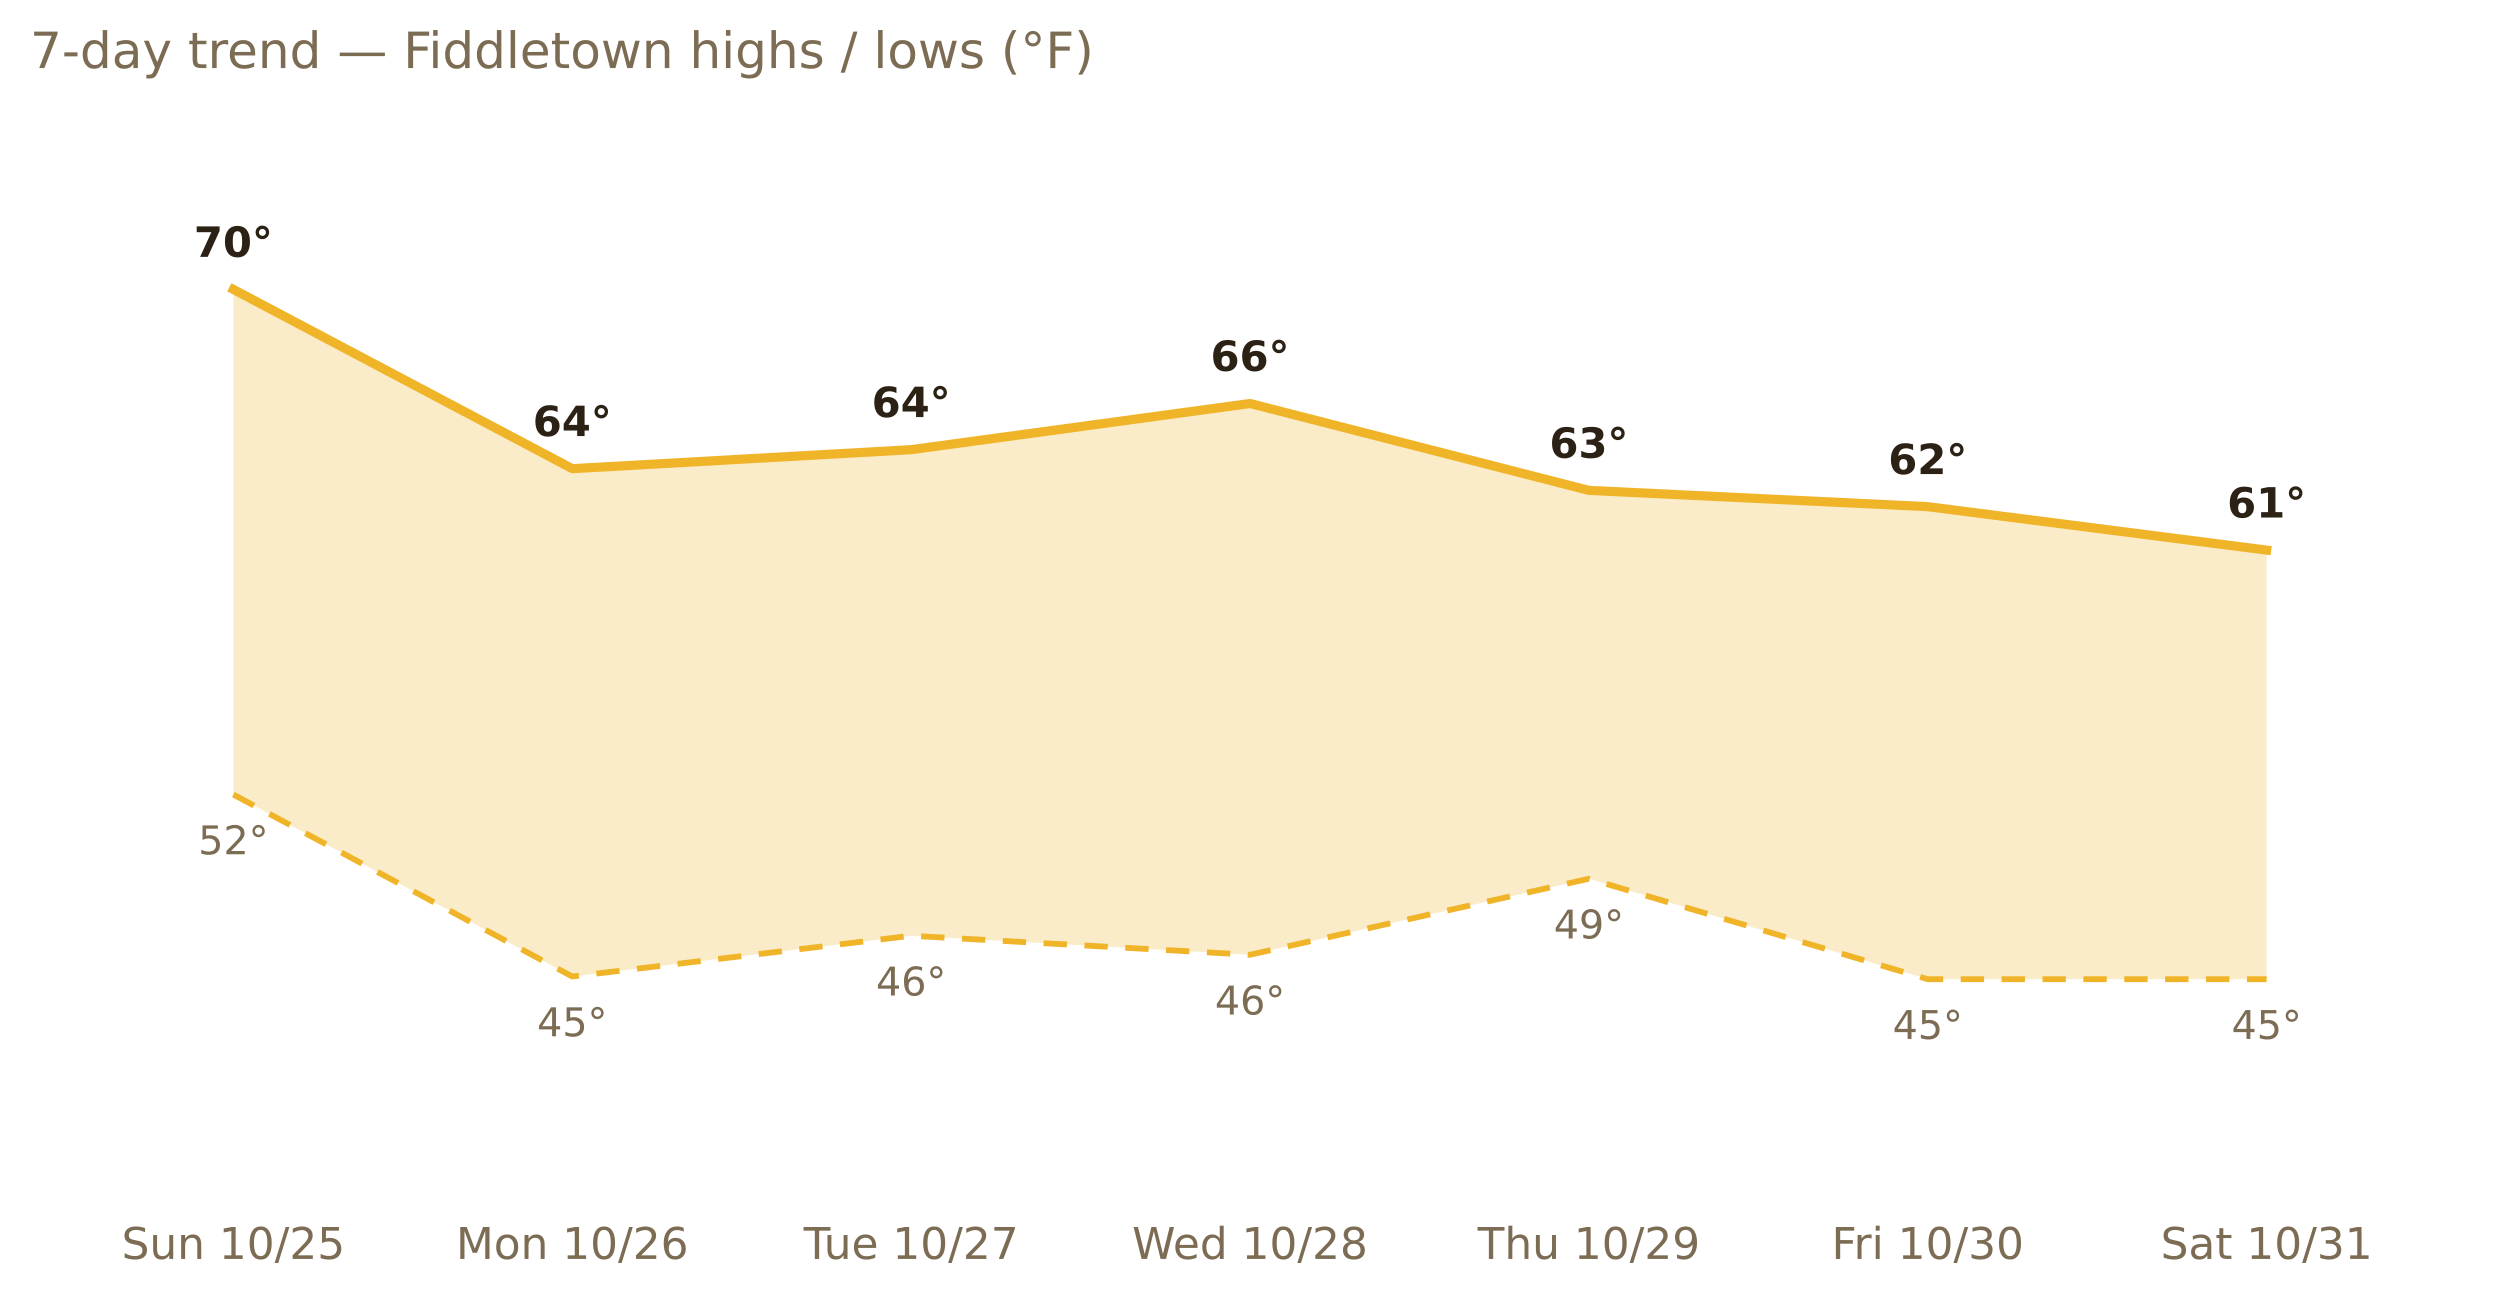
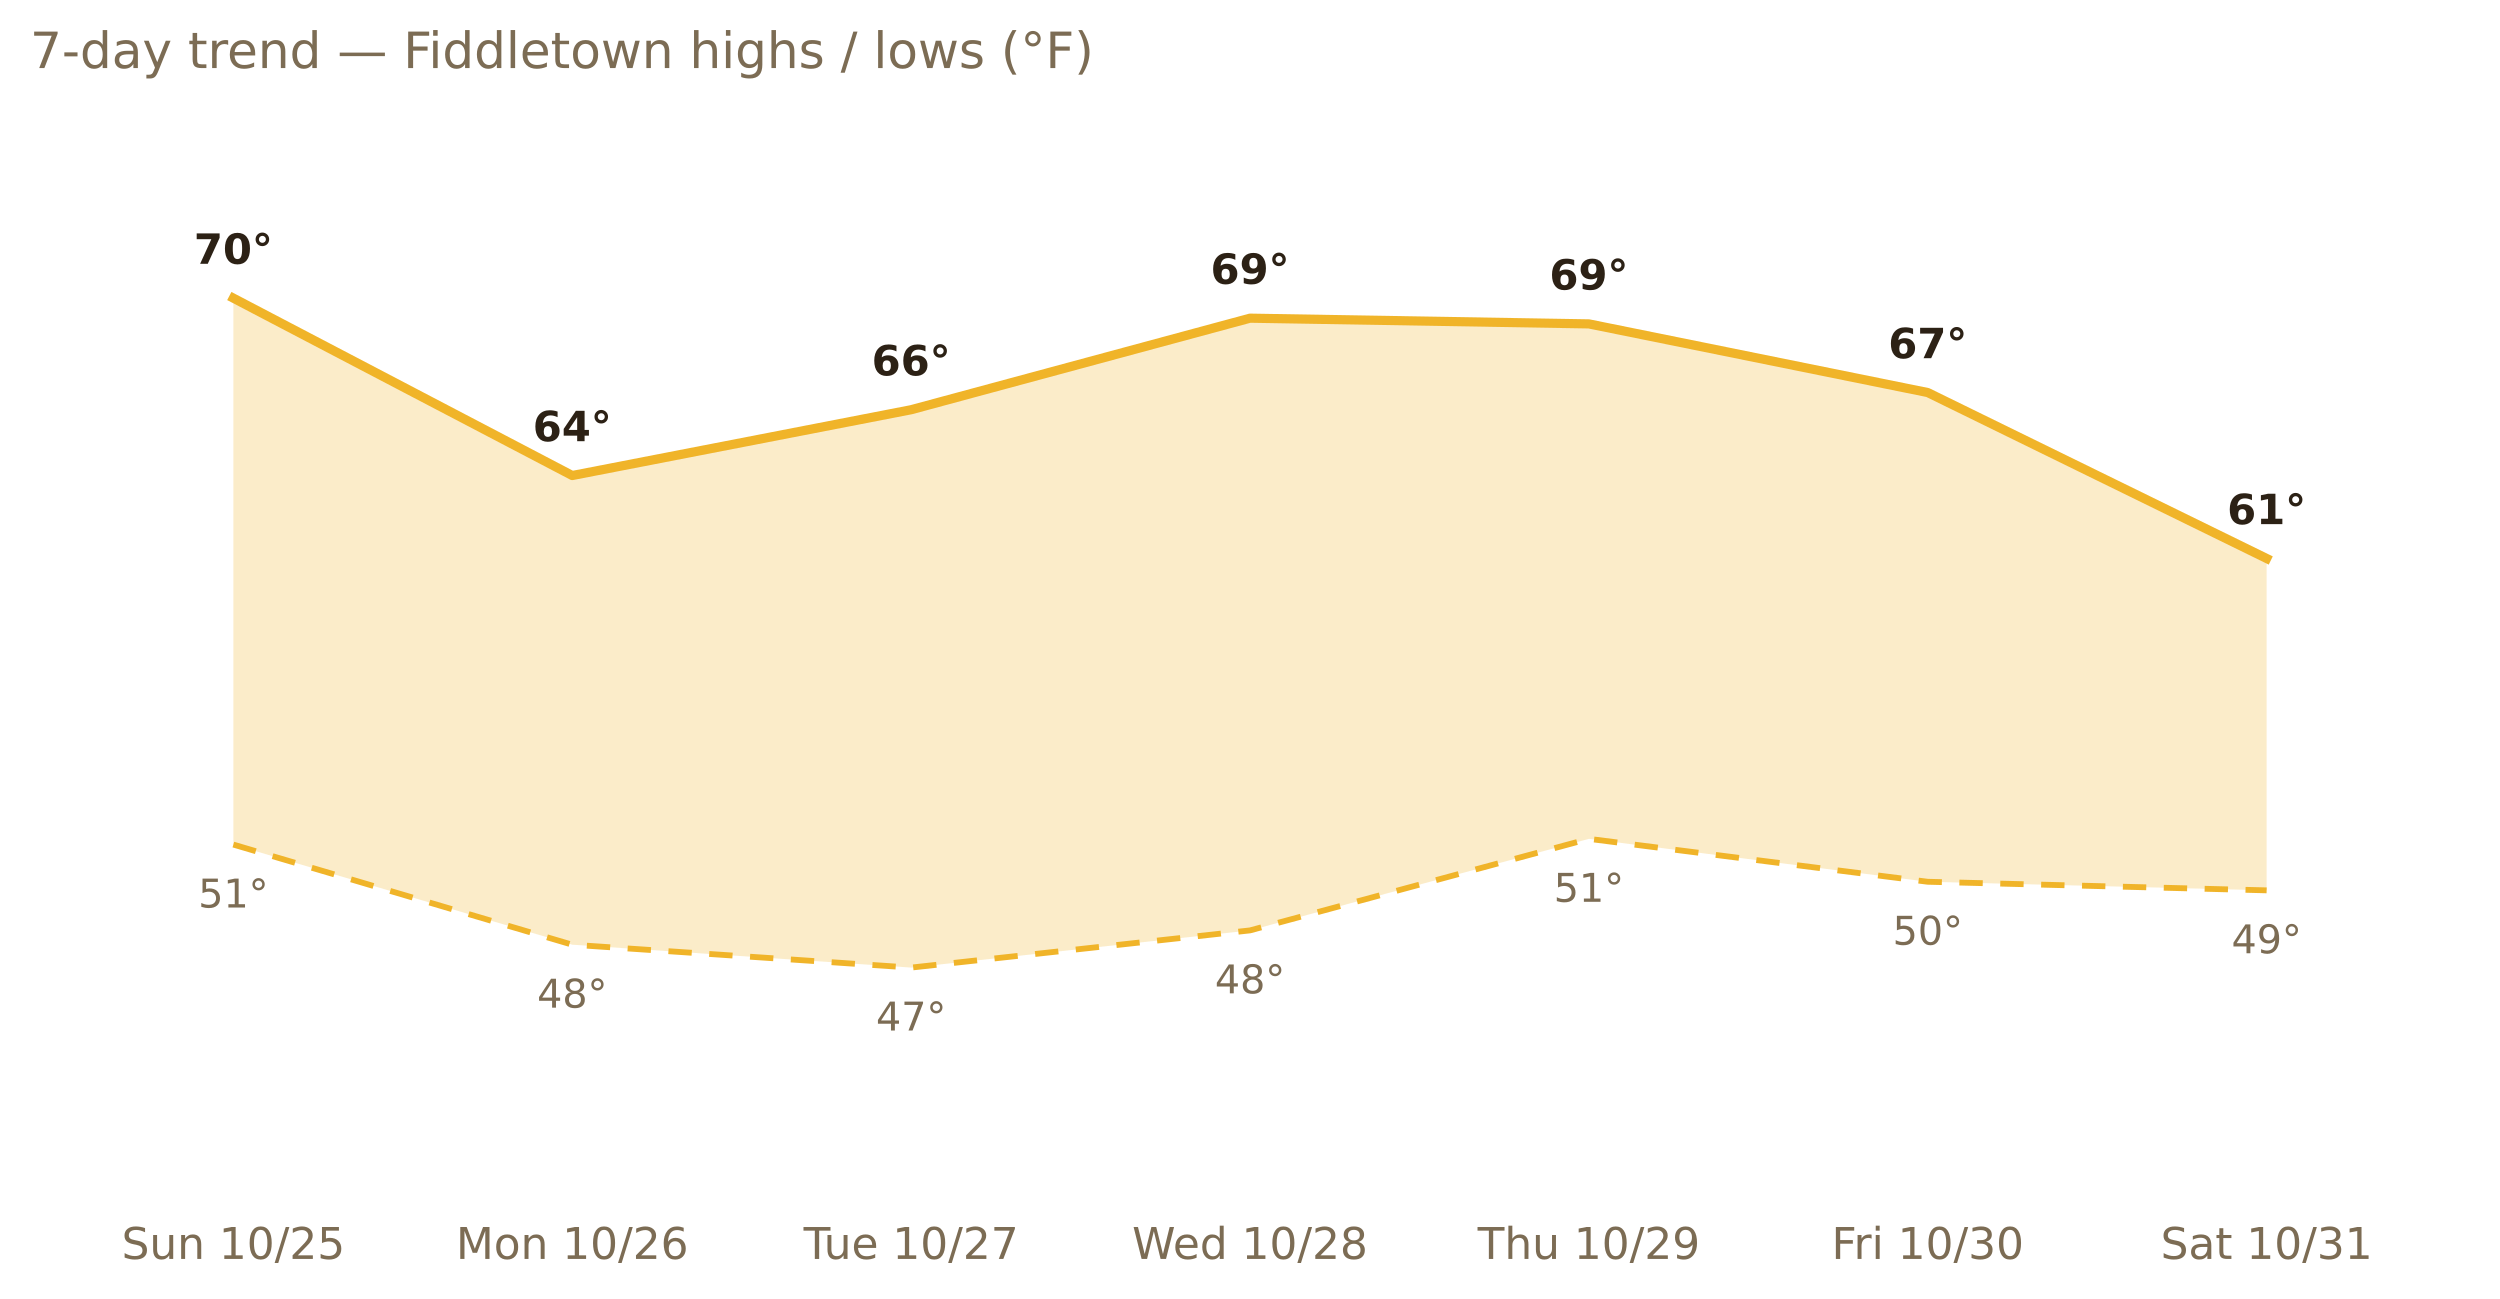
<svg xmlns="http://www.w3.org/2000/svg" xmlns:xlink="http://www.w3.org/1999/xlink" width="599.2pt" height="311.13pt" viewBox="0 0 599.2 311.13" version="1.1">
  <defs>
    <style type="text/css">*{stroke-linejoin: round; stroke-linecap: butt}</style>
  </defs>
  <g id="figure_1">
    <g id="patch_1">
      <path d="M 0 311.13  L 599.2 311.13  L 599.2 0  L 0 0  L 0 311.13  z " style="fill: none; opacity: 0" />
    </g>
    <g id="axes_1">
      <g id="patch_2">
        <path d="M 7.2 286.768  L 592 286.768  L 592 30.318  L 7.2 30.318  L 7.2 286.768  z " style="fill: none" />
      </g>
      <g id="matplotlib.axis_1">
        <g id="xtick_1">
          <g id="text_1">
            <g style="fill: #7c6c54" transform="translate(29.14767 301.7465) scale(0.105 -0.105)">
              <defs>
                <path id="DejaVuSans-53" d="M 3425 4513  L 3425 3897  Q 3066 4069 2747 4153  Q 2428 4238 2131 4238  Q 1616 4238 1336 4038  Q 1056 3838 1056 3469  Q 1056 3159 1242 3001  Q 1428 2844 1947 2747  L 2328 2669  Q 3034 2534 3370 2195  Q 3706 1856 3706 1288  Q 3706 609 3251 259  Q 2797 -91 1919 -91  Q 1588 -91 1214 -16  Q 841 59 441 206  L 441 856  Q 825 641 1194 531  Q 1563 422 1919 422  Q 2459 422 2753 634  Q 3047 847 3047 1241  Q 3047 1584 2836 1778  Q 2625 1972 2144 2069  L 1759 2144  Q 1053 2284 737 2584  Q 422 2884 422 3419  Q 422 4038 858 4394  Q 1294 4750 2059 4750  Q 2388 4750 2728 4690  Q 3069 4631 3425 4513  z " transform="scale(0.015625)" />
                <path id="DejaVuSans-75" d="M 544 1381  L 544 3500  L 1119 3500  L 1119 1403  Q 1119 906 1312 657  Q 1506 409 1894 409  Q 2359 409 2629 706  Q 2900 1003 2900 1516  L 2900 3500  L 3475 3500  L 3475 0  L 2900 0  L 2900 538  Q 2691 219 2414 64  Q 2138 -91 1772 -91  Q 1169 -91 856 284  Q 544 659 544 1381  z M 1991 3584  L 1991 3584  z " transform="scale(0.015625)" />
                <path id="DejaVuSans-6e" d="M 3513 2113  L 3513 0  L 2938 0  L 2938 2094  Q 2938 2591 2744 2837  Q 2550 3084 2163 3084  Q 1697 3084 1428 2787  Q 1159 2491 1159 1978  L 1159 0  L 581 0  L 581 3500  L 1159 3500  L 1159 2956  Q 1366 3272 1645 3428  Q 1925 3584 2291 3584  Q 2894 3584 3203 3211  Q 3513 2838 3513 2113  z " transform="scale(0.015625)" />
                <path id="DejaVuSans-20" transform="scale(0.015625)" />
                <path id="DejaVuSans-31" d="M 794 531  L 1825 531  L 1825 4091  L 703 3866  L 703 4441  L 1819 4666  L 2450 4666  L 2450 531  L 3481 531  L 3481 0  L 794 0  L 794 531  z " transform="scale(0.015625)" />
                <path id="DejaVuSans-30" d="M 2034 4250  Q 1547 4250 1301 3770  Q 1056 3291 1056 2328  Q 1056 1369 1301 889  Q 1547 409 2034 409  Q 2525 409 2770 889  Q 3016 1369 3016 2328  Q 3016 3291 2770 3770  Q 2525 4250 2034 4250  z M 2034 4750  Q 2819 4750 3233 4129  Q 3647 3509 3647 2328  Q 3647 1150 3233 529  Q 2819 -91 2034 -91  Q 1250 -91 836 529  Q 422 1150 422 2328  Q 422 3509 836 4129  Q 1250 4750 2034 4750  z " transform="scale(0.015625)" />
                <path id="DejaVuSans-2f" d="M 1625 4666  L 2156 4666  L 531 -594  L 0 -594  L 1625 4666  z " transform="scale(0.015625)" />
                <path id="DejaVuSans-32" d="M 1228 531  L 3431 531  L 3431 0  L 469 0  L 469 531  Q 828 903 1448 1529  Q 2069 2156 2228 2338  Q 2531 2678 2651 2914  Q 2772 3150 2772 3378  Q 2772 3750 2511 3984  Q 2250 4219 1831 4219  Q 1534 4219 1204 4116  Q 875 4013 500 3803  L 500 4441  Q 881 4594 1212 4672  Q 1544 4750 1819 4750  Q 2544 4750 2975 4387  Q 3406 4025 3406 3419  Q 3406 3131 3298 2873  Q 3191 2616 2906 2266  Q 2828 2175 2409 1742  Q 1991 1309 1228 531  z " transform="scale(0.015625)" />
                <path id="DejaVuSans-35" d="M 691 4666  L 3169 4666  L 3169 4134  L 1269 4134  L 1269 2991  Q 1406 3038 1543 3061  Q 1681 3084 1819 3084  Q 2600 3084 3056 2656  Q 3513 2228 3513 1497  Q 3513 744 3044 326  Q 2575 -91 1722 -91  Q 1428 -91 1123 -41  Q 819 9 494 109  L 494 744  Q 775 591 1075 516  Q 1375 441 1709 441  Q 2250 441 2565 725  Q 2881 1009 2881 1497  Q 2881 1984 2565 2268  Q 2250 2553 1709 2553  Q 1456 2553 1204 2497  Q 953 2441 691 2322  L 691 4666  z " transform="scale(0.015625)" />
              </defs>
              <use xlink:href="#DejaVuSans-53" />
              <use xlink:href="#DejaVuSans-75" x="63.477" />
              <use xlink:href="#DejaVuSans-6e" x="126.855" />
              <use xlink:href="#DejaVuSans-20" x="190.234" />
              <use xlink:href="#DejaVuSans-31" x="222.021" />
              <use xlink:href="#DejaVuSans-30" x="285.645" />
              <use xlink:href="#DejaVuSans-2f" x="349.268" />
              <use xlink:href="#DejaVuSans-32" x="382.959" />
              <use xlink:href="#DejaVuSans-35" x="446.582" />
            </g>
          </g>
        </g>
        <g id="xtick_2">
          <g id="text_2">
            <g style="fill: #7c6c54" transform="translate(109.2879 301.7465) scale(0.105 -0.105)">
              <defs>
                <path id="DejaVuSans-4d" d="M 628 4666  L 1569 4666  L 2759 1491  L 3956 4666  L 4897 4666  L 4897 0  L 4281 0  L 4281 4097  L 3078 897  L 2444 897  L 1241 4097  L 1241 0  L 628 0  L 628 4666  z " transform="scale(0.015625)" />
                <path id="DejaVuSans-6f" d="M 1959 3097  Q 1497 3097 1228 2736  Q 959 2375 959 1747  Q 959 1119 1226 758  Q 1494 397 1959 397  Q 2419 397 2687 759  Q 2956 1122 2956 1747  Q 2956 2369 2687 2733  Q 2419 3097 1959 3097  z M 1959 3584  Q 2709 3584 3137 3096  Q 3566 2609 3566 1747  Q 3566 888 3137 398  Q 2709 -91 1959 -91  Q 1206 -91 779 398  Q 353 888 353 1747  Q 353 2609 779 3096  Q 1206 3584 1959 3584  z " transform="scale(0.015625)" />
                <path id="DejaVuSans-36" d="M 2113 2584  Q 1688 2584 1439 2293  Q 1191 2003 1191 1497  Q 1191 994 1439 701  Q 1688 409 2113 409  Q 2538 409 2786 701  Q 3034 994 3034 1497  Q 3034 2003 2786 2293  Q 2538 2584 2113 2584  z M 3366 4563  L 3366 3988  Q 3128 4100 2886 4159  Q 2644 4219 2406 4219  Q 1781 4219 1451 3797  Q 1122 3375 1075 2522  Q 1259 2794 1537 2939  Q 1816 3084 2150 3084  Q 2853 3084 3261 2657  Q 3669 2231 3669 1497  Q 3669 778 3244 343  Q 2819 -91 2113 -91  Q 1303 -91 875 529  Q 447 1150 447 2328  Q 447 3434 972 4092  Q 1497 4750 2381 4750  Q 2619 4750 2861 4703  Q 3103 4656 3366 4563  z " transform="scale(0.015625)" />
              </defs>
              <use xlink:href="#DejaVuSans-4d" />
              <use xlink:href="#DejaVuSans-6f" x="86.279" />
              <use xlink:href="#DejaVuSans-6e" x="147.461" />
              <use xlink:href="#DejaVuSans-20" x="210.84" />
              <use xlink:href="#DejaVuSans-31" x="242.627" />
              <use xlink:href="#DejaVuSans-30" x="306.25" />
              <use xlink:href="#DejaVuSans-2f" x="369.873" />
              <use xlink:href="#DejaVuSans-32" x="403.564" />
              <use xlink:href="#DejaVuSans-36" x="467.188" />
            </g>
          </g>
        </g>
        <g id="xtick_3">
          <g id="text_3">
            <g style="fill: #7c6c54" transform="translate(192.6093 301.7465) scale(0.105 -0.105)">
              <defs>
                <path id="DejaVuSans-54" d="M -19 4666  L 3928 4666  L 3928 4134  L 2272 4134  L 2272 0  L 1638 0  L 1638 4134  L -19 4134  L -19 4666  z " transform="scale(0.015625)" />
                <path id="DejaVuSans-65" d="M 3597 1894  L 3597 1613  L 953 1613  Q 991 1019 1311 708  Q 1631 397 2203 397  Q 2534 397 2845 478  Q 3156 559 3463 722  L 3463 178  Q 3153 47 2828 -22  Q 2503 -91 2169 -91  Q 1331 -91 842 396  Q 353 884 353 1716  Q 353 2575 817 3079  Q 1281 3584 2069 3584  Q 2775 3584 3186 3129  Q 3597 2675 3597 1894  z M 3022 2063  Q 3016 2534 2758 2815  Q 2500 3097 2075 3097  Q 1594 3097 1305 2825  Q 1016 2553 972 2059  L 3022 2063  z " transform="scale(0.015625)" />
                <path id="DejaVuSans-37" d="M 525 4666  L 3525 4666  L 3525 4397  L 1831 0  L 1172 0  L 2766 4134  L 525 4134  L 525 4666  z " transform="scale(0.015625)" />
              </defs>
              <use xlink:href="#DejaVuSans-54" />
              <use xlink:href="#DejaVuSans-75" x="45.959" />
              <use xlink:href="#DejaVuSans-65" x="109.338" />
              <use xlink:href="#DejaVuSans-20" x="170.861" />
              <use xlink:href="#DejaVuSans-31" x="202.648" />
              <use xlink:href="#DejaVuSans-30" x="266.271" />
              <use xlink:href="#DejaVuSans-2f" x="329.895" />
              <use xlink:href="#DejaVuSans-32" x="363.586" />
              <use xlink:href="#DejaVuSans-37" x="427.209" />
            </g>
          </g>
        </g>
        <g id="xtick_4">
          <g id="text_4">
            <g style="fill: #7c6c54" transform="translate(271.3558 301.7465) scale(0.105 -0.105)">
              <defs>
                <path id="DejaVuSans-57" d="M 213 4666  L 850 4666  L 1831 722  L 2809 4666  L 3519 4666  L 4500 722  L 5478 4666  L 6119 4666  L 4947 0  L 4153 0  L 3169 4050  L 2175 0  L 1381 0  L 213 4666  z " transform="scale(0.015625)" />
                <path id="DejaVuSans-64" d="M 2906 2969  L 2906 4863  L 3481 4863  L 3481 0  L 2906 0  L 2906 525  Q 2725 213 2448 61  Q 2172 -91 1784 -91  Q 1150 -91 751 415  Q 353 922 353 1747  Q 353 2572 751 3078  Q 1150 3584 1784 3584  Q 2172 3584 2448 3432  Q 2725 3281 2906 2969  z M 947 1747  Q 947 1113 1208 752  Q 1469 391 1925 391  Q 2381 391 2643 752  Q 2906 1113 2906 1747  Q 2906 2381 2643 2742  Q 2381 3103 1925 3103  Q 1469 3103 1208 2742  Q 947 2381 947 1747  z " transform="scale(0.015625)" />
                <path id="DejaVuSans-38" d="M 2034 2216  Q 1584 2216 1326 1975  Q 1069 1734 1069 1313  Q 1069 891 1326 650  Q 1584 409 2034 409  Q 2484 409 2743 651  Q 3003 894 3003 1313  Q 3003 1734 2745 1975  Q 2488 2216 2034 2216  z M 1403 2484  Q 997 2584 770 2862  Q 544 3141 544 3541  Q 544 4100 942 4425  Q 1341 4750 2034 4750  Q 2731 4750 3128 4425  Q 3525 4100 3525 3541  Q 3525 3141 3298 2862  Q 3072 2584 2669 2484  Q 3125 2378 3379 2068  Q 3634 1759 3634 1313  Q 3634 634 3220 271  Q 2806 -91 2034 -91  Q 1263 -91 848 271  Q 434 634 434 1313  Q 434 1759 690 2068  Q 947 2378 1403 2484  z M 1172 3481  Q 1172 3119 1398 2916  Q 1625 2713 2034 2713  Q 2441 2713 2670 2916  Q 2900 3119 2900 3481  Q 2900 3844 2670 4047  Q 2441 4250 2034 4250  Q 1625 4250 1398 4047  Q 1172 3844 1172 3481  z " transform="scale(0.015625)" />
              </defs>
              <use xlink:href="#DejaVuSans-57" />
              <use xlink:href="#DejaVuSans-65" x="93.002" />
              <use xlink:href="#DejaVuSans-64" x="154.525" />
              <use xlink:href="#DejaVuSans-20" x="218.002" />
              <use xlink:href="#DejaVuSans-31" x="249.789" />
              <use xlink:href="#DejaVuSans-30" x="313.412" />
              <use xlink:href="#DejaVuSans-2f" x="377.035" />
              <use xlink:href="#DejaVuSans-32" x="410.727" />
              <use xlink:href="#DejaVuSans-38" x="474.35" />
            </g>
          </g>
        </g>
        <g id="xtick_5">
          <g id="text_5">
            <g style="fill: #7c6c54" transform="translate(354.1629 301.7465) scale(0.105 -0.105)">
              <defs>
                <path id="DejaVuSans-68" d="M 3513 2113  L 3513 0  L 2938 0  L 2938 2094  Q 2938 2591 2744 2837  Q 2550 3084 2163 3084  Q 1697 3084 1428 2787  Q 1159 2491 1159 1978  L 1159 0  L 581 0  L 581 4863  L 1159 4863  L 1159 2956  Q 1366 3272 1645 3428  Q 1925 3584 2291 3584  Q 2894 3584 3203 3211  Q 3513 2838 3513 2113  z " transform="scale(0.015625)" />
                <path id="DejaVuSans-39" d="M 703 97  L 703 672  Q 941 559 1184 500  Q 1428 441 1663 441  Q 2288 441 2617 861  Q 2947 1281 2994 2138  Q 2813 1869 2534 1725  Q 2256 1581 1919 1581  Q 1219 1581 811 2004  Q 403 2428 403 3163  Q 403 3881 828 4315  Q 1253 4750 1959 4750  Q 2769 4750 3195 4129  Q 3622 3509 3622 2328  Q 3622 1225 3098 567  Q 2575 -91 1691 -91  Q 1453 -91 1209 -44  Q 966 3 703 97  z M 1959 2075  Q 2384 2075 2632 2365  Q 2881 2656 2881 3163  Q 2881 3666 2632 3958  Q 2384 4250 1959 4250  Q 1534 4250 1286 3958  Q 1038 3666 1038 3163  Q 1038 2656 1286 2365  Q 1534 2075 1959 2075  z " transform="scale(0.015625)" />
              </defs>
              <use xlink:href="#DejaVuSans-54" />
              <use xlink:href="#DejaVuSans-68" x="61.084" />
              <use xlink:href="#DejaVuSans-75" x="124.463" />
              <use xlink:href="#DejaVuSans-20" x="187.842" />
              <use xlink:href="#DejaVuSans-31" x="219.629" />
              <use xlink:href="#DejaVuSans-30" x="283.252" />
              <use xlink:href="#DejaVuSans-2f" x="346.875" />
              <use xlink:href="#DejaVuSans-32" x="380.566" />
              <use xlink:href="#DejaVuSans-39" x="444.189" />
            </g>
          </g>
        </g>
        <g id="xtick_6">
          <g id="text_6">
            <g style="fill: #7c6c54" transform="translate(438.9904 301.7465) scale(0.105 -0.105)">
              <defs>
                <path id="DejaVuSans-46" d="M 628 4666  L 3309 4666  L 3309 4134  L 1259 4134  L 1259 2759  L 3109 2759  L 3109 2228  L 1259 2228  L 1259 0  L 628 0  L 628 4666  z " transform="scale(0.015625)" />
                <path id="DejaVuSans-72" d="M 2631 2963  Q 2534 3019 2420 3045  Q 2306 3072 2169 3072  Q 1681 3072 1420 2755  Q 1159 2438 1159 1844  L 1159 0  L 581 0  L 581 3500  L 1159 3500  L 1159 2956  Q 1341 3275 1631 3429  Q 1922 3584 2338 3584  Q 2397 3584 2469 3576  Q 2541 3569 2628 3553  L 2631 2963  z " transform="scale(0.015625)" />
                <path id="DejaVuSans-69" d="M 603 3500  L 1178 3500  L 1178 0  L 603 0  L 603 3500  z M 603 4863  L 1178 4863  L 1178 4134  L 603 4134  L 603 4863  z " transform="scale(0.015625)" />
                <path id="DejaVuSans-33" d="M 2597 2516  Q 3050 2419 3304 2112  Q 3559 1806 3559 1356  Q 3559 666 3084 287  Q 2609 -91 1734 -91  Q 1441 -91 1130 -33  Q 819 25 488 141  L 488 750  Q 750 597 1062 519  Q 1375 441 1716 441  Q 2309 441 2620 675  Q 2931 909 2931 1356  Q 2931 1769 2642 2001  Q 2353 2234 1838 2234  L 1294 2234  L 1294 2753  L 1863 2753  Q 2328 2753 2575 2939  Q 2822 3125 2822 3475  Q 2822 3834 2567 4026  Q 2313 4219 1838 4219  Q 1578 4219 1281 4162  Q 984 4106 628 3988  L 628 4550  Q 988 4650 1302 4700  Q 1616 4750 1894 4750  Q 2613 4750 3031 4423  Q 3450 4097 3450 3541  Q 3450 3153 3228 2886  Q 3006 2619 2597 2516  z " transform="scale(0.015625)" />
              </defs>
              <use xlink:href="#DejaVuSans-46" />
              <use xlink:href="#DejaVuSans-72" x="50.27" />
              <use xlink:href="#DejaVuSans-69" x="91.383" />
              <use xlink:href="#DejaVuSans-20" x="119.166" />
              <use xlink:href="#DejaVuSans-31" x="150.953" />
              <use xlink:href="#DejaVuSans-30" x="214.576" />
              <use xlink:href="#DejaVuSans-2f" x="278.199" />
              <use xlink:href="#DejaVuSans-33" x="311.891" />
              <use xlink:href="#DejaVuSans-30" x="375.514" />
            </g>
          </g>
        </g>
        <g id="xtick_7">
          <g id="text_7">
            <g style="fill: #7c6c54" transform="translate(517.8599 301.7465) scale(0.105 -0.105)">
              <defs>
                <path id="DejaVuSans-61" d="M 2194 1759  Q 1497 1759 1228 1600  Q 959 1441 959 1056  Q 959 750 1161 570  Q 1363 391 1709 391  Q 2188 391 2477 730  Q 2766 1069 2766 1631  L 2766 1759  L 2194 1759  z M 3341 1997  L 3341 0  L 2766 0  L 2766 531  Q 2569 213 2275 61  Q 1981 -91 1556 -91  Q 1019 -91 701 211  Q 384 513 384 1019  Q 384 1609 779 1909  Q 1175 2209 1959 2209  L 2766 2209  L 2766 2266  Q 2766 2663 2505 2880  Q 2244 3097 1772 3097  Q 1472 3097 1187 3025  Q 903 2953 641 2809  L 641 3341  Q 956 3463 1253 3523  Q 1550 3584 1831 3584  Q 2591 3584 2966 3190  Q 3341 2797 3341 1997  z " transform="scale(0.015625)" />
                <path id="DejaVuSans-74" d="M 1172 4494  L 1172 3500  L 2356 3500  L 2356 3053  L 1172 3053  L 1172 1153  Q 1172 725 1289 603  Q 1406 481 1766 481  L 2356 481  L 2356 0  L 1766 0  Q 1100 0 847 248  Q 594 497 594 1153  L 594 3053  L 172 3053  L 172 3500  L 594 3500  L 594 4494  L 1172 4494  z " transform="scale(0.015625)" />
              </defs>
              <use xlink:href="#DejaVuSans-53" />
              <use xlink:href="#DejaVuSans-61" x="63.477" />
              <use xlink:href="#DejaVuSans-74" x="124.756" />
              <use xlink:href="#DejaVuSans-20" x="163.965" />
              <use xlink:href="#DejaVuSans-31" x="195.752" />
              <use xlink:href="#DejaVuSans-30" x="259.375" />
              <use xlink:href="#DejaVuSans-2f" x="322.998" />
              <use xlink:href="#DejaVuSans-33" x="356.689" />
              <use xlink:href="#DejaVuSans-31" x="420.312" />
            </g>
          </g>
        </g>
      </g>
      <g id="matplotlib.axis_2" />
      <g id="PolyCollection_1">
-         <path d="M 55.933 69.371  L 55.933 190.437  L 137.156 234.046  L 218.378 224.283  L 299.6 228.839  L 380.822 210.614  L 462.044 234.697  L 543.267 234.697  L 543.267 131.857  L 543.267 131.857  L 462.044 121.442  L 380.822 117.537  L 299.6 96.709  L 218.378 107.774  L 137.156 112.33  L 55.933 69.371  z " clip-path="url(#p171caa4b42)" style="fill: #f0b429; fill-opacity: 0.25" />
+         <path d="M 55.933 71.46  L 55.933 202.428  L 137.156 226.427  L 218.378 231.913  L 299.6 222.998  L 380.822 201.056  L 462.044 211.342  L 543.267 213.399  L 543.267 133.858  L 543.267 133.858  L 462.044 94.088  L 380.822 77.631  L 299.6 76.26  L 218.378 98.202  L 137.156 113.973  L 55.933 71.46  z " clip-path="url(#p9cf1c08457)" style="fill: #f0b429; fill-opacity: 0.25" />
      </g>
      <g id="line2d_1">
-         <path d="M 55.933 69.371  L 137.156 112.33  L 218.378 107.774  L 299.6 96.709  L 380.822 117.537  L 462.044 121.442  L 543.267 131.857  " clip-path="url(#p171caa4b42)" style="fill: none; stroke: #f0b429; stroke-width: 2.2; stroke-linecap: square" />
+         <path d="M 55.933 71.46  L 137.156 113.973  L 218.378 98.202  L 299.6 76.26  L 380.822 77.631  L 462.044 94.088  L 543.267 133.858  " clip-path="url(#p9cf1c08457)" style="fill: none; stroke: #f0b429; stroke-width: 2.2; stroke-linecap: square" />
      </g>
      <g id="line2d_2">
-         <path d="M 55.933 190.437  L 137.156 234.046  L 218.378 224.283  L 299.6 228.839  L 380.822 210.614  L 462.044 234.697  L 543.267 234.697  " clip-path="url(#p171caa4b42)" style="fill: none; stroke-dasharray: 5.6,4.2; stroke-dashoffset: 0; stroke: #f0b429; stroke-width: 1.4" />
+         <path d="M 55.933 202.428  L 137.156 226.427  L 218.378 231.913  L 299.6 222.998  L 380.822 201.056  L 462.044 211.342  L 543.267 213.399  " clip-path="url(#p9cf1c08457)" style="fill: none; stroke-dasharray: 5.6,4.2; stroke-dashoffset: 0; stroke: #f0b429; stroke-width: 1.4" />
      </g>
      <g id="text_8">
-         <g style="fill: #2c2115" transform="translate(46.47552 61.56077) scale(0.1 -0.1)">
+         <g style="fill: #2c2115" transform="translate(46.47552 63.23149) scale(0.1 -0.1)">
          <defs>
            <path id="DejaVuSans-Bold-37" d="M 428 4666  L 3944 4666  L 3944 3988  L 2125 0  L 953 0  L 2675 3781  L 428 3781  L 428 4666  z " transform="scale(0.015625)" />
            <path id="DejaVuSans-Bold-30" d="M 2944 2338  Q 2944 3213 2780 3570  Q 2616 3928 2228 3928  Q 1841 3928 1675 3570  Q 1509 3213 1509 2338  Q 1509 1453 1675 1090  Q 1841 728 2228 728  Q 2613 728 2778 1090  Q 2944 1453 2944 2338  z M 4147 2328  Q 4147 1169 3647 539  Q 3147 -91 2228 -91  Q 1306 -91 806 539  Q 306 1169 306 2328  Q 306 3491 806 4120  Q 1306 4750 2228 4750  Q 3147 4750 3647 4120  Q 4147 3491 4147 2328  z " transform="scale(0.015625)" />
            <path id="DejaVuSans-Bold-b0" d="M 1600 4288  Q 1375 4288 1219 4131  Q 1063 3975 1063 3750  Q 1063 3525 1217 3372  Q 1372 3219 1600 3219  Q 1825 3219 1981 3373  Q 2138 3528 2138 3750  Q 2138 3975 1980 4131  Q 1822 4288 1600 4288  z M 1600 4794  Q 1806 4794 1997 4714  Q 2188 4634 2338 4488  Q 2484 4338 2561 4150  Q 2638 3963 2638 3750  Q 2638 3541 2561 3352  Q 2484 3163 2344 3022  Q 2194 2872 2000 2792  Q 1806 2713 1594 2713  Q 1153 2713 854 3011  Q 556 3309 556 3750  Q 556 4191 857 4492  Q 1159 4794 1600 4794  z " transform="scale(0.015625)" />
          </defs>
          <use xlink:href="#DejaVuSans-Bold-37" />
          <use xlink:href="#DejaVuSans-Bold-30" x="69.58" />
          <use xlink:href="#DejaVuSans-Bold-b0" x="139.16" />
        </g>
      </g>
      <g id="text_9">
-         <g style="fill: #7c6c54" transform="translate(47.51396 204.7562) scale(0.095 -0.095)">
+         <g style="fill: #7c6c54" transform="translate(47.51396 217.5129) scale(0.095 -0.095)">
          <defs>
            <path id="DejaVuSans-b0" d="M 1600 4347  Q 1350 4347 1178 4173  Q 1006 4000 1006 3750  Q 1006 3503 1178 3333  Q 1350 3163 1600 3163  Q 1850 3163 2022 3333  Q 2194 3503 2194 3750  Q 2194 3997 2020 4172  Q 1847 4347 1600 4347  z M 1600 4750  Q 1800 4750 1984 4673  Q 2169 4597 2303 4453  Q 2447 4313 2519 4134  Q 2591 3956 2591 3750  Q 2591 3338 2302 3052  Q 2013 2766 1594 2766  Q 1172 2766 890 3047  Q 609 3328 609 3750  Q 609 4169 896 4459  Q 1184 4750 1600 4750  z " transform="scale(0.015625)" />
          </defs>
          <use xlink:href="#DejaVuSans-35" />
-           <use xlink:href="#DejaVuSans-32" x="63.623" />
+           <use xlink:href="#DejaVuSans-31" x="63.623" />
          <use xlink:href="#DejaVuSans-b0" x="127.246" />
        </g>
      </g>
      <g id="text_10">
-         <g style="fill: #2c2115" transform="translate(127.6977 104.5194) scale(0.1 -0.1)">
+         <g style="fill: #2c2115" transform="translate(127.6977 105.7446) scale(0.1 -0.1)">
          <defs>
            <path id="DejaVuSans-Bold-36" d="M 2316 2303  Q 2000 2303 1842 2098  Q 1684 1894 1684 1484  Q 1684 1075 1842 870  Q 2000 666 2316 666  Q 2634 666 2792 870  Q 2950 1075 2950 1484  Q 2950 1894 2792 2098  Q 2634 2303 2316 2303  z M 3803 4544  L 3803 3681  Q 3506 3822 3243 3889  Q 2981 3956 2731 3956  Q 2194 3956 1894 3657  Q 1594 3359 1544 2772  Q 1750 2925 1990 3001  Q 2231 3078 2516 3078  Q 3231 3078 3670 2659  Q 4109 2241 4109 1563  Q 4109 813 3618 361  Q 3128 -91 2303 -91  Q 1394 -91 895 523  Q 397 1138 397 2266  Q 397 3422 980 4083  Q 1563 4744 2578 4744  Q 2900 4744 3203 4694  Q 3506 4644 3803 4544  z " transform="scale(0.015625)" />
            <path id="DejaVuSans-Bold-34" d="M 2356 3675  L 1038 1722  L 2356 1722  L 2356 3675  z M 2156 4666  L 3494 4666  L 3494 1722  L 4159 1722  L 4159 850  L 3494 850  L 3494 0  L 2356 0  L 2356 850  L 288 850  L 288 1881  L 2156 4666  z " transform="scale(0.015625)" />
          </defs>
          <use xlink:href="#DejaVuSans-Bold-36" />
          <use xlink:href="#DejaVuSans-Bold-34" x="69.58" />
          <use xlink:href="#DejaVuSans-Bold-b0" x="139.16" />
        </g>
      </g>
      <g id="text_11">
-         <g style="fill: #7c6c54" transform="translate(128.7362 248.3657) scale(0.095 -0.095)">
+         <g style="fill: #7c6c54" transform="translate(128.7362 241.5122) scale(0.095 -0.095)">
          <defs>
            <path id="DejaVuSans-34" d="M 2419 4116  L 825 1625  L 2419 1625  L 2419 4116  z M 2253 4666  L 3047 4666  L 3047 1625  L 3713 1625  L 3713 1100  L 3047 1100  L 3047 0  L 2419 0  L 2419 1100  L 313 1100  L 313 1709  L 2253 4666  z " transform="scale(0.015625)" />
          </defs>
          <use xlink:href="#DejaVuSans-34" />
-           <use xlink:href="#DejaVuSans-35" x="63.623" />
+           <use xlink:href="#DejaVuSans-38" x="63.623" />
          <use xlink:href="#DejaVuSans-b0" x="127.246" />
        </g>
      </g>
      <g id="text_12">
-         <g style="fill: #2c2115" transform="translate(208.92 99.96318) scale(0.1 -0.1)">
-           <use xlink:href="#DejaVuSans-Bold-36" />
-           <use xlink:href="#DejaVuSans-Bold-34" x="69.58" />
+         <g style="fill: #2c2115" transform="translate(208.92 89.97361) scale(0.1 -0.1)">
+           <use xlink:href="#DejaVuSans-Bold-36" />
+           <use xlink:href="#DejaVuSans-Bold-36" x="69.58" />
          <use xlink:href="#DejaVuSans-Bold-b0" x="139.16" />
        </g>
      </g>
      <g id="text_13">
-         <g style="fill: #7c6c54" transform="translate(209.9584 238.6024) scale(0.095 -0.095)">
+         <g style="fill: #7c6c54" transform="translate(209.9584 246.9978) scale(0.095 -0.095)">
          <use xlink:href="#DejaVuSans-34" />
-           <use xlink:href="#DejaVuSans-36" x="63.623" />
+           <use xlink:href="#DejaVuSans-37" x="63.623" />
          <use xlink:href="#DejaVuSans-b0" x="127.246" />
        </g>
      </g>
      <g id="text_14">
-         <g style="fill: #2c2115" transform="translate(290.1422 88.89807) scale(0.1 -0.1)">
-           <use xlink:href="#DejaVuSans-Bold-36" />
-           <use xlink:href="#DejaVuSans-Bold-36" x="69.58" />
+         <g style="fill: #2c2115" transform="translate(290.1422 68.03136) scale(0.1 -0.1)">
+           <defs>
+             <path id="DejaVuSans-Bold-39" d="M 641 103  L 641 966  Q 928 831 1190 764  Q 1453 697 1709 697  Q 2247 697 2547 995  Q 2847 1294 2900 1881  Q 2688 1725 2447 1647  Q 2206 1569 1925 1569  Q 1209 1569 770 1986  Q 331 2403 331 3084  Q 331 3838 820 4291  Q 1309 4744 2131 4744  Q 3044 4744 3544 4128  Q 4044 3513 4044 2388  Q 4044 1231 3459 570  Q 2875 -91 1856 -91  Q 1528 -91 1228 -42  Q 928 6 641 103  z M 2125 2350  Q 2441 2350 2600 2554  Q 2759 2759 2759 3169  Q 2759 3575 2600 3781  Q 2441 3988 2125 3988  Q 1809 3988 1650 3781  Q 1491 3575 1491 3169  Q 1491 2759 1650 2554  Q 1809 2350 2125 2350  z " transform="scale(0.015625)" />
+           </defs>
+           <use xlink:href="#DejaVuSans-Bold-36" />
+           <use xlink:href="#DejaVuSans-Bold-39" x="69.58" />
          <use xlink:href="#DejaVuSans-Bold-b0" x="139.16" />
        </g>
      </g>
      <g id="text_15">
-         <g style="fill: #7c6c54" transform="translate(291.1806 243.1586) scale(0.095 -0.095)">
+         <g style="fill: #7c6c54" transform="translate(291.1806 238.0838) scale(0.095 -0.095)">
          <use xlink:href="#DejaVuSans-34" />
-           <use xlink:href="#DejaVuSans-36" x="63.623" />
+           <use xlink:href="#DejaVuSans-38" x="63.623" />
          <use xlink:href="#DejaVuSans-b0" x="127.246" />
        </g>
      </g>
      <g id="text_16">
-         <g style="fill: #2c2115" transform="translate(371.3644 109.7265) scale(0.1 -0.1)">
-           <defs>
-             <path id="DejaVuSans-Bold-33" d="M 2981 2516  Q 3453 2394 3698 2092  Q 3944 1791 3944 1325  Q 3944 631 3412 270  Q 2881 -91 1863 -91  Q 1503 -91 1142 -33  Q 781 25 428 141  L 428 1069  Q 766 900 1098 814  Q 1431 728 1753 728  Q 2231 728 2486 893  Q 2741 1059 2741 1369  Q 2741 1688 2480 1852  Q 2219 2016 1709 2016  L 1228 2016  L 1228 2791  L 1734 2791  Q 2188 2791 2409 2933  Q 2631 3075 2631 3366  Q 2631 3634 2415 3781  Q 2200 3928 1806 3928  Q 1516 3928 1219 3862  Q 922 3797 628 3669  L 628 4550  Q 984 4650 1334 4700  Q 1684 4750 2022 4750  Q 2931 4750 3382 4451  Q 3834 4153 3834 3553  Q 3834 3144 3618 2883  Q 3403 2622 2981 2516  z " transform="scale(0.015625)" />
-           </defs>
-           <use xlink:href="#DejaVuSans-Bold-36" />
-           <use xlink:href="#DejaVuSans-Bold-33" x="69.58" />
+         <g style="fill: #2c2115" transform="translate(371.3644 69.40275) scale(0.1 -0.1)">
+           <use xlink:href="#DejaVuSans-Bold-36" />
+           <use xlink:href="#DejaVuSans-Bold-39" x="69.58" />
          <use xlink:href="#DejaVuSans-Bold-b0" x="139.16" />
        </g>
      </g>
      <g id="text_17">
-         <g style="fill: #7c6c54" transform="translate(372.4028 224.9337) scale(0.095 -0.095)">
+         <g style="fill: #7c6c54" transform="translate(372.4028 216.1415) scale(0.095 -0.095)">
+           <use xlink:href="#DejaVuSans-35" />
+           <use xlink:href="#DejaVuSans-31" x="63.623" />
+           <use xlink:href="#DejaVuSans-b0" x="127.246" />
+         </g>
+       </g>
+       <g id="text_18">
+         <g style="fill: #2c2115" transform="translate(452.5866 85.85944) scale(0.1 -0.1)">
+           <use xlink:href="#DejaVuSans-Bold-36" />
+           <use xlink:href="#DejaVuSans-Bold-37" x="69.58" />
+           <use xlink:href="#DejaVuSans-Bold-b0" x="139.16" />
+         </g>
+       </g>
+       <g id="text_19">
+         <g style="fill: #7c6c54" transform="translate(453.6251 226.4269) scale(0.095 -0.095)">
+           <use xlink:href="#DejaVuSans-35" />
+           <use xlink:href="#DejaVuSans-30" x="63.623" />
+           <use xlink:href="#DejaVuSans-b0" x="127.246" />
+         </g>
+       </g>
+       <g id="text_20">
+         <g style="fill: #2c2115" transform="translate(533.8089 125.6298) scale(0.1 -0.1)">
+           <defs>
+             <path id="DejaVuSans-Bold-31" d="M 750 831  L 1813 831  L 1813 3847  L 722 3622  L 722 4441  L 1806 4666  L 2950 4666  L 2950 831  L 4013 831  L 4013 0  L 750 0  L 750 831  z " transform="scale(0.015625)" />
+           </defs>
+           <use xlink:href="#DejaVuSans-Bold-36" />
+           <use xlink:href="#DejaVuSans-Bold-31" x="69.58" />
+           <use xlink:href="#DejaVuSans-Bold-b0" x="139.16" />
+         </g>
+       </g>
+       <g id="text_21">
+         <g style="fill: #7c6c54" transform="translate(534.8473 228.484) scale(0.095 -0.095)">
          <use xlink:href="#DejaVuSans-34" />
          <use xlink:href="#DejaVuSans-39" x="63.623" />
-           <use xlink:href="#DejaVuSans-b0" x="127.246" />
-         </g>
-       </g>
-       <g id="text_18">
-         <g style="fill: #2c2115" transform="translate(452.5866 113.6318) scale(0.1 -0.1)">
-           <defs>
-             <path id="DejaVuSans-Bold-32" d="M 1844 884  L 3897 884  L 3897 0  L 506 0  L 506 884  L 2209 2388  Q 2438 2594 2547 2791  Q 2656 2988 2656 3200  Q 2656 3528 2436 3728  Q 2216 3928 1850 3928  Q 1569 3928 1234 3808  Q 900 3688 519 3450  L 519 4475  Q 925 4609 1322 4679  Q 1719 4750 2100 4750  Q 2938 4750 3402 4381  Q 3866 4013 3866 3353  Q 3866 2972 3669 2642  Q 3472 2313 2841 1759  L 1844 884  z " transform="scale(0.015625)" />
-           </defs>
-           <use xlink:href="#DejaVuSans-Bold-36" />
-           <use xlink:href="#DejaVuSans-Bold-32" x="69.58" />
-           <use xlink:href="#DejaVuSans-Bold-b0" x="139.16" />
-         </g>
-       </g>
-       <g id="text_19">
-         <g style="fill: #7c6c54" transform="translate(453.6251 249.0166) scale(0.095 -0.095)">
-           <use xlink:href="#DejaVuSans-34" />
-           <use xlink:href="#DejaVuSans-35" x="63.623" />
-           <use xlink:href="#DejaVuSans-b0" x="127.246" />
-         </g>
-       </g>
-       <g id="text_20">
-         <g style="fill: #2c2115" transform="translate(533.8089 124.046) scale(0.1 -0.1)">
-           <defs>
-             <path id="DejaVuSans-Bold-31" d="M 750 831  L 1813 831  L 1813 3847  L 722 3622  L 722 4441  L 1806 4666  L 2950 4666  L 2950 831  L 4013 831  L 4013 0  L 750 0  L 750 831  z " transform="scale(0.015625)" />
-           </defs>
-           <use xlink:href="#DejaVuSans-Bold-36" />
-           <use xlink:href="#DejaVuSans-Bold-31" x="69.58" />
-           <use xlink:href="#DejaVuSans-Bold-b0" x="139.16" />
-         </g>
-       </g>
-       <g id="text_21">
-         <g style="fill: #7c6c54" transform="translate(534.8473 249.0166) scale(0.095 -0.095)">
-           <use xlink:href="#DejaVuSans-34" />
-           <use xlink:href="#DejaVuSans-35" x="63.623" />
          <use xlink:href="#DejaVuSans-b0" x="127.246" />
        </g>
      </g>
      <g id="text_22">
        <g style="fill: #7c6c54" transform="translate(7.2 16.31812) scale(0.12 -0.12)">
          <defs>
            <path id="DejaVuSans-2d" d="M 313 2009  L 1997 2009  L 1997 1497  L 313 1497  L 313 2009  z " transform="scale(0.015625)" />
            <path id="DejaVuSans-79" d="M 2059 -325  Q 1816 -950 1584 -1140  Q 1353 -1331 966 -1331  L 506 -1331  L 506 -850  L 844 -850  Q 1081 -850 1212 -737  Q 1344 -625 1503 -206  L 1606 56  L 191 3500  L 800 3500  L 1894 763  L 2988 3500  L 3597 3500  L 2059 -325  z " transform="scale(0.015625)" />
            <path id="DejaVuSans-2014" d="M 313 1978  L 6088 1978  L 6088 1528  L 313 1528  L 313 1978  z " transform="scale(0.015625)" />
            <path id="DejaVuSans-6c" d="M 603 4863  L 1178 4863  L 1178 0  L 603 0  L 603 4863  z " transform="scale(0.015625)" />
            <path id="DejaVuSans-77" d="M 269 3500  L 844 3500  L 1563 769  L 2278 3500  L 2956 3500  L 3675 769  L 4391 3500  L 4966 3500  L 4050 0  L 3372 0  L 2619 2869  L 1863 0  L 1184 0  L 269 3500  z " transform="scale(0.015625)" />
            <path id="DejaVuSans-67" d="M 2906 1791  Q 2906 2416 2648 2759  Q 2391 3103 1925 3103  Q 1463 3103 1205 2759  Q 947 2416 947 1791  Q 947 1169 1205 825  Q 1463 481 1925 481  Q 2391 481 2648 825  Q 2906 1169 2906 1791  z M 3481 434  Q 3481 -459 3084 -895  Q 2688 -1331 1869 -1331  Q 1566 -1331 1297 -1286  Q 1028 -1241 775 -1147  L 775 -588  Q 1028 -725 1275 -790  Q 1522 -856 1778 -856  Q 2344 -856 2625 -561  Q 2906 -266 2906 331  L 2906 616  Q 2728 306 2450 153  Q 2172 0 1784 0  Q 1141 0 747 490  Q 353 981 353 1791  Q 353 2603 747 3093  Q 1141 3584 1784 3584  Q 2172 3584 2450 3431  Q 2728 3278 2906 2969  L 2906 3500  L 3481 3500  L 3481 434  z " transform="scale(0.015625)" />
            <path id="DejaVuSans-73" d="M 2834 3397  L 2834 2853  Q 2591 2978 2328 3040  Q 2066 3103 1784 3103  Q 1356 3103 1142 2972  Q 928 2841 928 2578  Q 928 2378 1081 2264  Q 1234 2150 1697 2047  L 1894 2003  Q 2506 1872 2764 1633  Q 3022 1394 3022 966  Q 3022 478 2636 193  Q 2250 -91 1575 -91  Q 1294 -91 989 -36  Q 684 19 347 128  L 347 722  Q 666 556 975 473  Q 1284 391 1588 391  Q 1994 391 2212 530  Q 2431 669 2431 922  Q 2431 1156 2273 1281  Q 2116 1406 1581 1522  L 1381 1569  Q 847 1681 609 1914  Q 372 2147 372 2553  Q 372 3047 722 3315  Q 1072 3584 1716 3584  Q 2034 3584 2315 3537  Q 2597 3491 2834 3397  z " transform="scale(0.015625)" />
            <path id="DejaVuSans-28" d="M 1984 4856  Q 1566 4138 1362 3434  Q 1159 2731 1159 2009  Q 1159 1288 1364 580  Q 1569 -128 1984 -844  L 1484 -844  Q 1016 -109 783 600  Q 550 1309 550 2009  Q 550 2706 781 3412  Q 1013 4119 1484 4856  L 1984 4856  z " transform="scale(0.015625)" />
            <path id="DejaVuSans-29" d="M 513 4856  L 1013 4856  Q 1481 4119 1714 3412  Q 1947 2706 1947 2009  Q 1947 1309 1714 600  Q 1481 -109 1013 -844  L 513 -844  Q 928 -128 1133 580  Q 1338 1288 1338 2009  Q 1338 2731 1133 3434  Q 928 4138 513 4856  z " transform="scale(0.015625)" />
          </defs>
          <use xlink:href="#DejaVuSans-37" />
          <use xlink:href="#DejaVuSans-2d" x="63.623" />
          <use xlink:href="#DejaVuSans-64" x="99.707" />
          <use xlink:href="#DejaVuSans-61" x="163.184" />
          <use xlink:href="#DejaVuSans-79" x="224.463" />
          <use xlink:href="#DejaVuSans-20" x="283.643" />
          <use xlink:href="#DejaVuSans-74" x="315.43" />
          <use xlink:href="#DejaVuSans-72" x="354.639" />
          <use xlink:href="#DejaVuSans-65" x="393.502" />
          <use xlink:href="#DejaVuSans-6e" x="455.025" />
          <use xlink:href="#DejaVuSans-64" x="518.404" />
          <use xlink:href="#DejaVuSans-20" x="581.881" />
          <use xlink:href="#DejaVuSans-2014" x="613.668" />
          <use xlink:href="#DejaVuSans-20" x="713.668" />
          <use xlink:href="#DejaVuSans-46" x="745.455" />
          <use xlink:href="#DejaVuSans-69" x="795.725" />
          <use xlink:href="#DejaVuSans-64" x="823.508" />
          <use xlink:href="#DejaVuSans-64" x="886.984" />
          <use xlink:href="#DejaVuSans-6c" x="950.461" />
          <use xlink:href="#DejaVuSans-65" x="978.244" />
          <use xlink:href="#DejaVuSans-74" x="1039.768" />
          <use xlink:href="#DejaVuSans-6f" x="1078.977" />
          <use xlink:href="#DejaVuSans-77" x="1140.158" />
          <use xlink:href="#DejaVuSans-6e" x="1221.945" />
          <use xlink:href="#DejaVuSans-20" x="1285.324" />
          <use xlink:href="#DejaVuSans-68" x="1317.111" />
          <use xlink:href="#DejaVuSans-69" x="1380.49" />
          <use xlink:href="#DejaVuSans-67" x="1408.273" />
          <use xlink:href="#DejaVuSans-68" x="1471.75" />
          <use xlink:href="#DejaVuSans-73" x="1535.129" />
          <use xlink:href="#DejaVuSans-20" x="1587.229" />
          <use xlink:href="#DejaVuSans-2f" x="1619.016" />
          <use xlink:href="#DejaVuSans-20" x="1652.707" />
          <use xlink:href="#DejaVuSans-6c" x="1684.494" />
          <use xlink:href="#DejaVuSans-6f" x="1712.277" />
          <use xlink:href="#DejaVuSans-77" x="1773.459" />
          <use xlink:href="#DejaVuSans-73" x="1855.246" />
          <use xlink:href="#DejaVuSans-20" x="1907.346" />
          <use xlink:href="#DejaVuSans-28" x="1939.133" />
          <use xlink:href="#DejaVuSans-b0" x="1978.146" />
          <use xlink:href="#DejaVuSans-46" x="2028.146" />
          <use xlink:href="#DejaVuSans-29" x="2085.666" />
        </g>
      </g>
    </g>
  </g>
  <defs>
-     <clipPath id="p171caa4b42">
+     <clipPath id="p9cf1c08457">
      <rect x="7.2" y="30.318" width="584.8" height="256.45" />
    </clipPath>
  </defs>
</svg>
